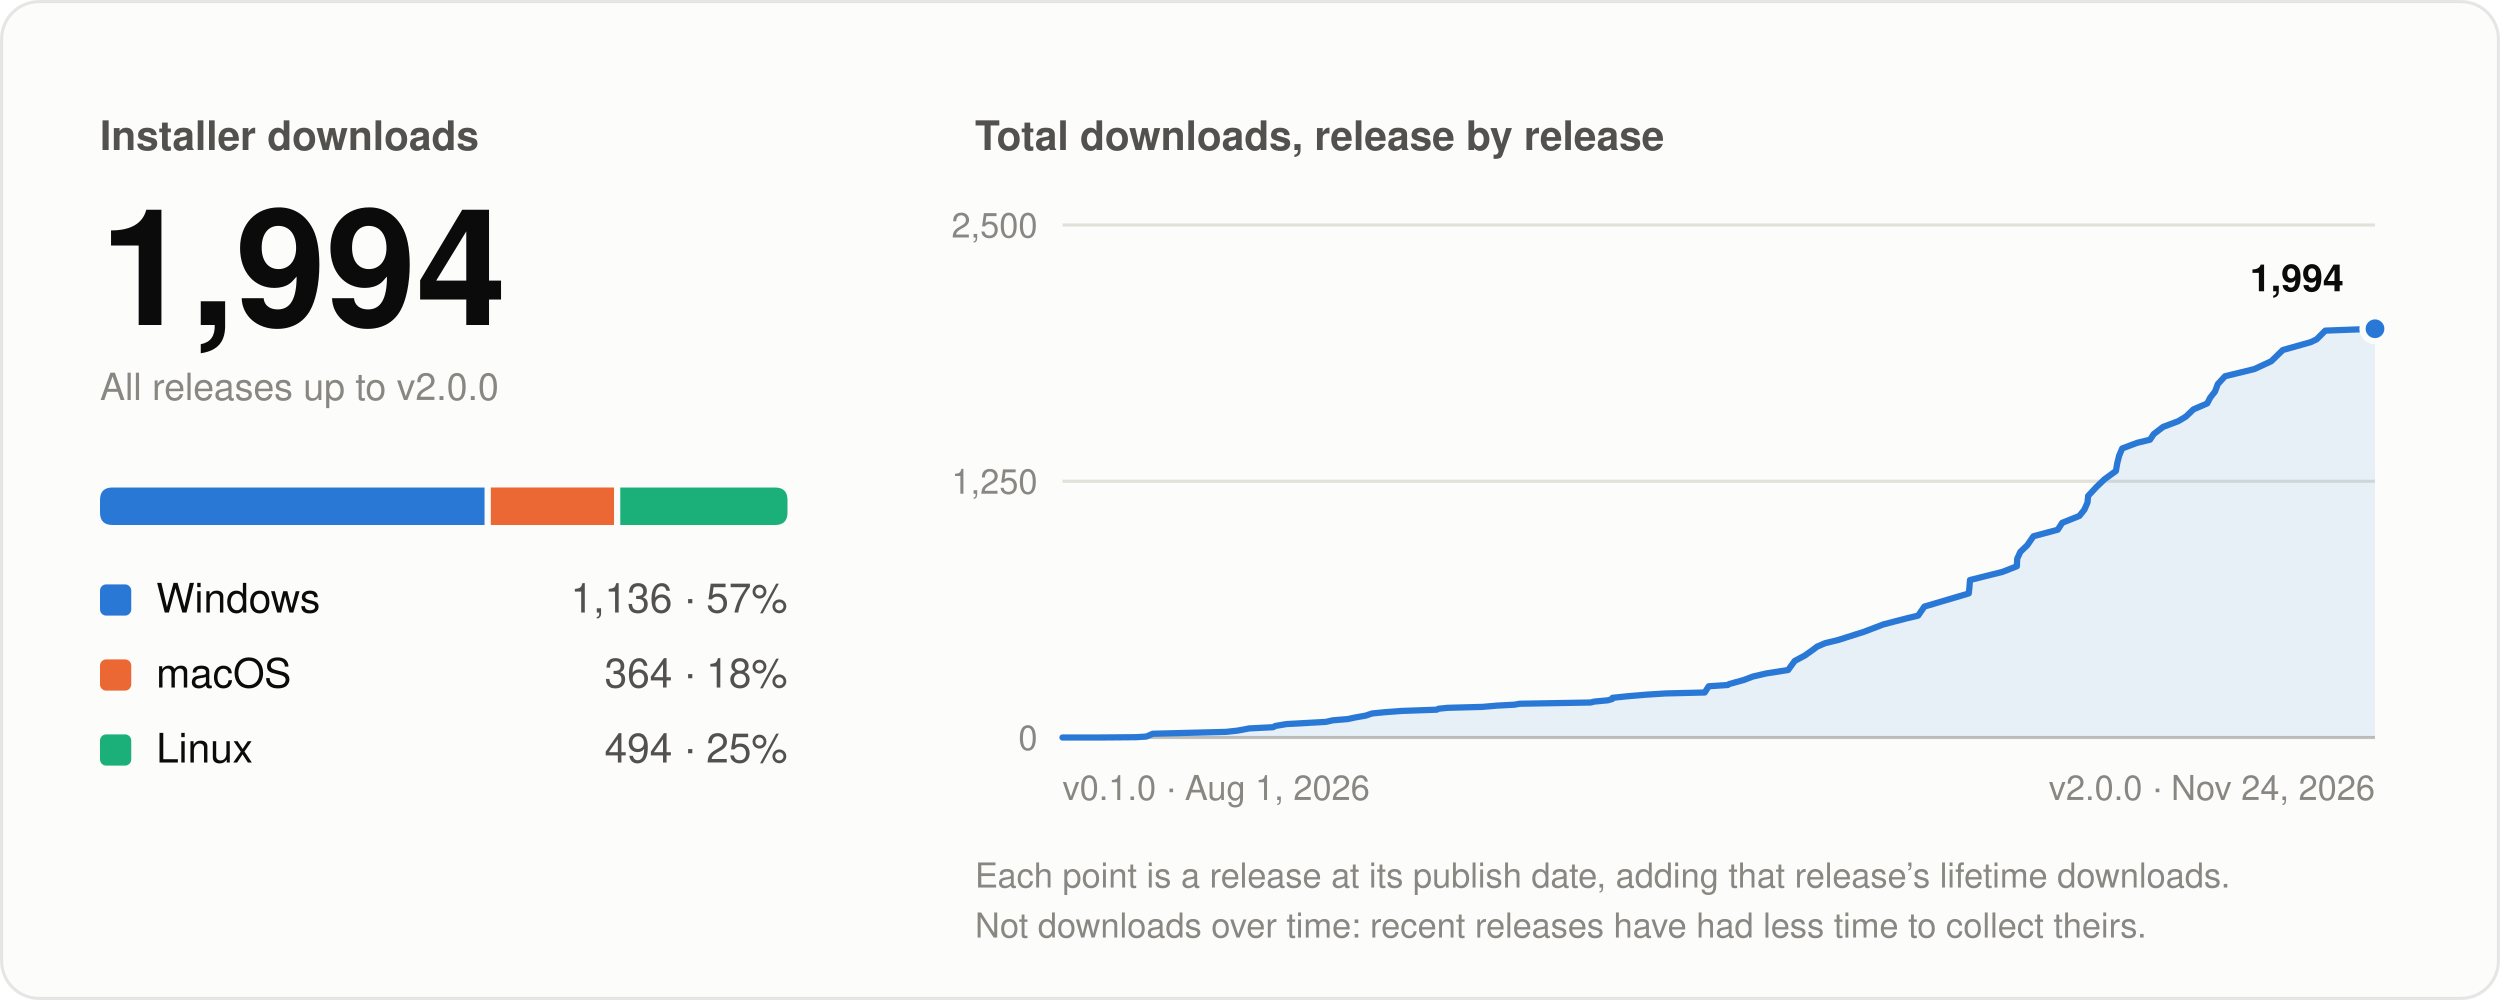
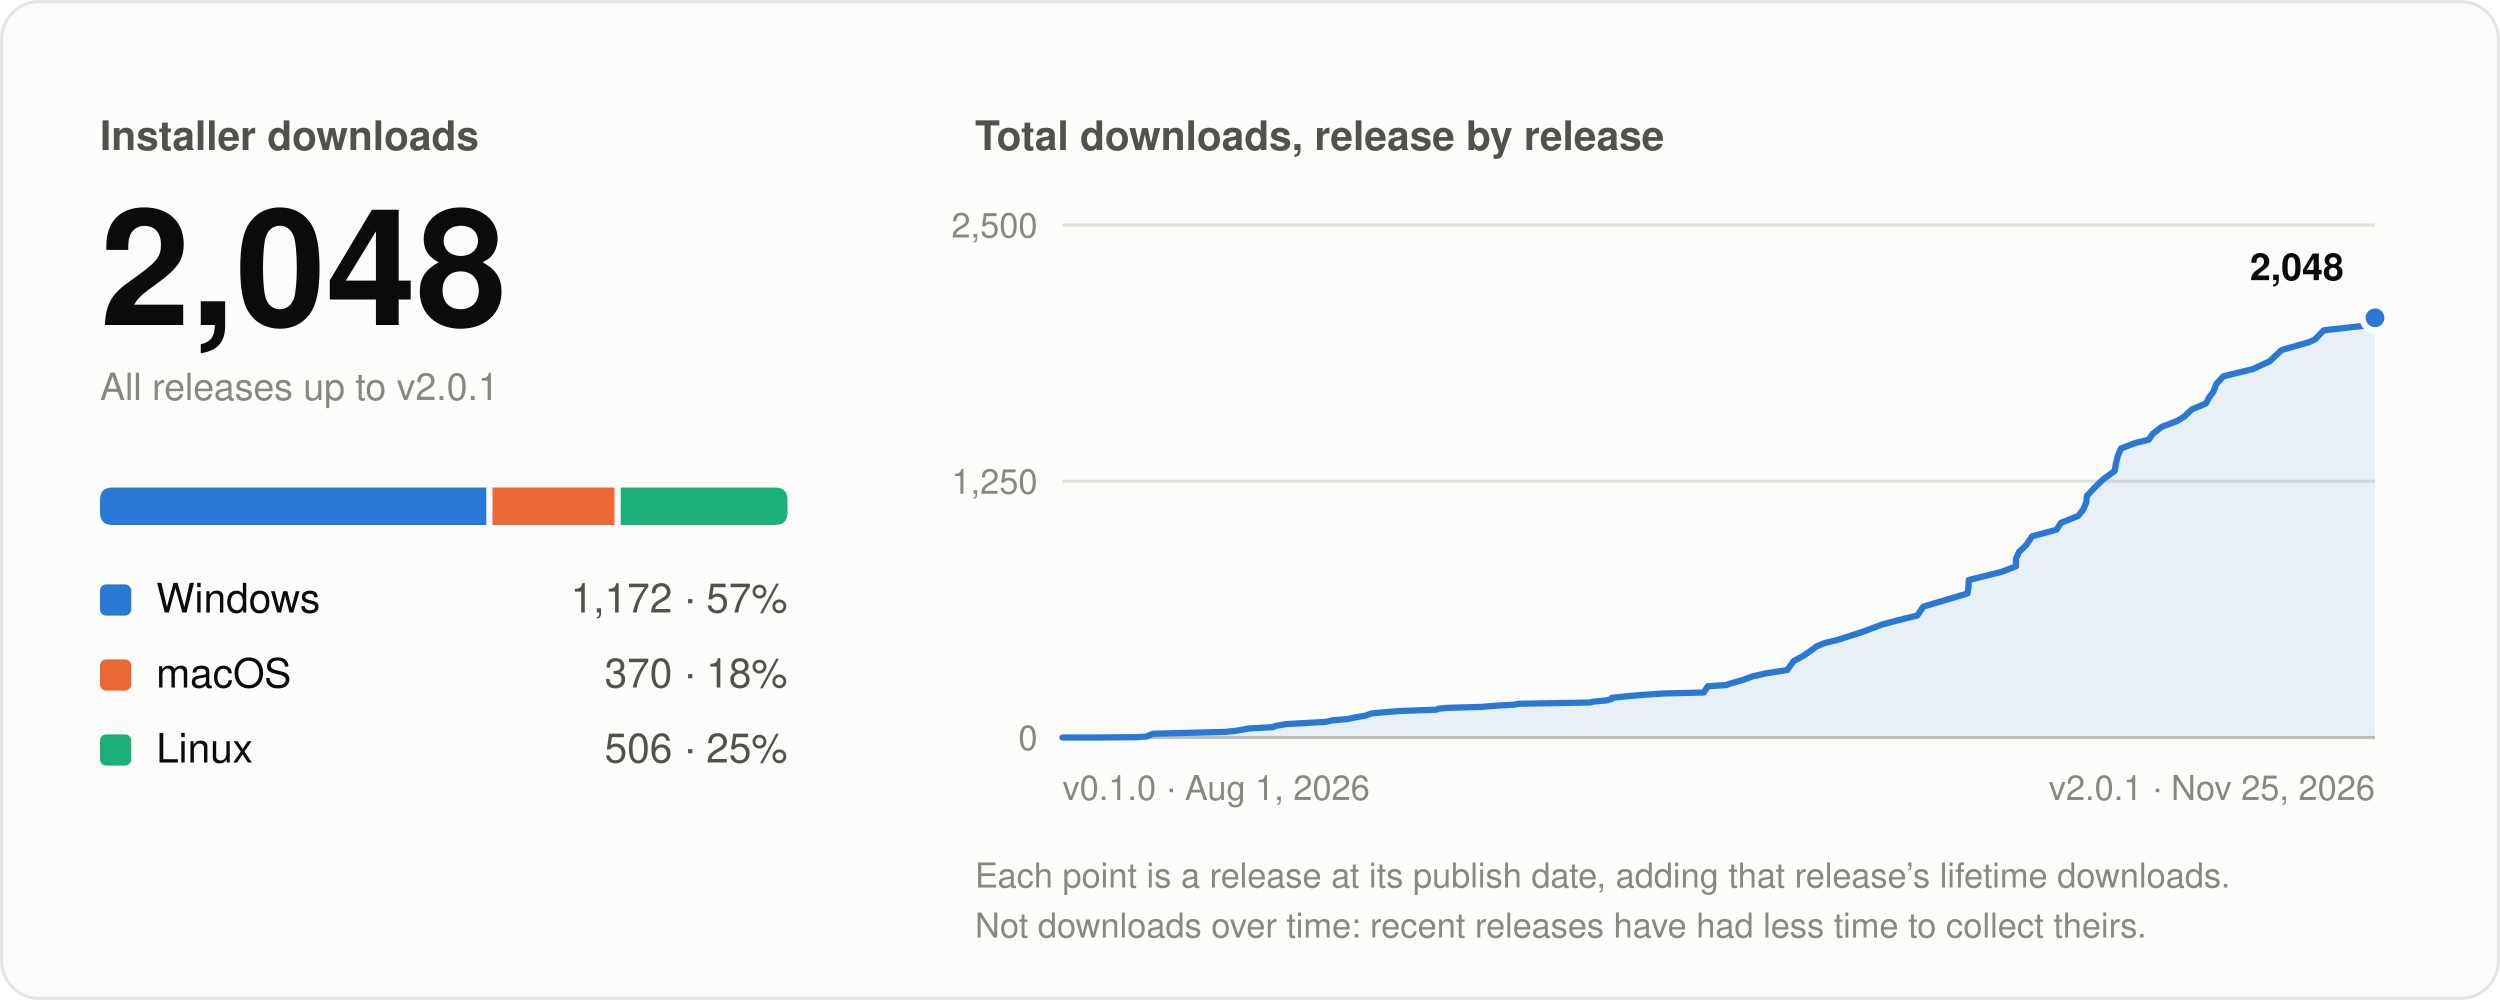
<svg xmlns="http://www.w3.org/2000/svg" width="800" height="320" viewBox="0 0 800 320" role="img" font-family="system-ui, -apple-system, &quot;Segoe UI&quot;, Helvetica, Arial, sans-serif">
  <rect x="0.5" y="0.5" width="799" height="319" rx="12" fill="#fcfcfb" stroke="rgba(11,11,11,0.10)" />
  <text x="32" y="48" font-size="13" font-weight="600" fill="#52514e" text-anchor="start">Installer downloads</text>
-   <text x="32" y="104" font-size="52" font-weight="700" fill="#0b0b0b" text-anchor="start">1,994</text>
-   <text x="32" y="128" font-size="12" font-weight="400" fill="#898781" text-anchor="start">All releases up to v2.0.0</text>
-   <path d="M36,156 H155.057 Q155.057,156 155.057,156 V168 Q155.057,168 155.057,168 H36 Q32,168 32,164 V160 Q32,156 36,156 Z" fill="#2a78d6" />
-   <path d="M157.057,156 H196.487 Q196.487,156 196.487,156 V168 Q196.487,168 196.487,168 H157.057 Q157.057,168 157.057,168 V156 Q157.057,156 157.057,156 Z" fill="#eb6834" />
-   <path d="M198.487,156 H248 Q252,156 252,160 V164 Q252,168 248,168 H198.487 Q198.487,168 198.487,168 V156 Q198.487,156 198.487,156 Z" fill="#1baf7a" />
+   <text x="32" y="104" font-size="52" font-weight="700" fill="#0b0b0b" text-anchor="start">2,048</text>
+   <text x="32" y="128" font-size="12" font-weight="400" fill="#898781" text-anchor="start">All releases up to v2.0.1</text>
+   <path d="M36,156 H155.609 Q155.609,156 155.609,156 V168 Q155.609,168 155.609,168 H36 Q32,168 32,164 V160 Q32,156 36,156 Z" fill="#2a78d6" />
+   <path d="M157.609,156 H196.633 Q196.633,156 196.633,156 V168 Q196.633,168 196.633,168 H157.609 Q157.609,168 157.609,168 V156 Q157.609,156 157.609,156 Z" fill="#eb6834" />
+   <path d="M198.633,156 H248 Q252,156 252,160 V164 Q252,168 248,168 H198.633 Q198.633,168 198.633,168 V156 Q198.633,156 198.633,156 Z" fill="#1baf7a" />
  <rect x="32" y="187" width="10" height="10" rx="2" fill="#2a78d6" />
  <text x="50" y="196" font-size="13" font-weight="400" fill="#0b0b0b" text-anchor="start">Windows</text>
-   <text x="252" y="196" font-size="13" font-weight="400" fill="#52514e" text-anchor="end">1,136 · 57%</text>
+   <text x="252" y="196" font-size="13" font-weight="400" fill="#52514e" text-anchor="end">1,172 · 57%</text>
  <rect x="32" y="211" width="10" height="10" rx="2" fill="#eb6834" />
  <text x="50" y="220" font-size="13" font-weight="400" fill="#0b0b0b" text-anchor="start">macOS</text>
-   <text x="252" y="220" font-size="13" font-weight="400" fill="#52514e" text-anchor="end">364 · 18%</text>
+   <text x="252" y="220" font-size="13" font-weight="400" fill="#52514e" text-anchor="end">370 · 18%</text>
  <rect x="32" y="235" width="10" height="10" rx="2" fill="#1baf7a" />
  <text x="50" y="244" font-size="13" font-weight="400" fill="#0b0b0b" text-anchor="start">Linux</text>
-   <text x="252" y="244" font-size="13" font-weight="400" fill="#52514e" text-anchor="end">494 · 25%</text>
+   <text x="252" y="244" font-size="13" font-weight="400" fill="#52514e" text-anchor="end">506 · 25%</text>
  <text x="312" y="48" font-size="13" font-weight="600" fill="#52514e" text-anchor="start">Total downloads, release by release</text>
  <line x1="340" x2="760" y1="236" y2="236" stroke="#c3c2b7" stroke-width="1" />
  <text x="332" y="240" font-size="11" font-weight="400" fill="#898781" text-anchor="end">0</text>
  <line x1="340" x2="760" y1="154" y2="154" stroke="#e1e0d9" stroke-width="1" />
  <text x="332" y="158" font-size="11" font-weight="400" fill="#898781" text-anchor="end">1,250</text>
  <line x1="340" x2="760" y1="72" y2="72" stroke="#e1e0d9" stroke-width="1" />
  <text x="332" y="76" font-size="11" font-weight="400" fill="#898781" text-anchor="end">2,500</text>
-   <path d="M340.0,236.0 L340.0,236.0 L343.7,236.0 L351.2,236.0 L351.6,236.0 L363.5,235.9 L366.8,235.7 L368.9,234.8 L392.3,234.2 L396.0,233.8 L399.7,233.1 L407.4,232.7 L408.1,232.3 L411.7,231.7 L419.0,231.3 L424.3,231.0 L426.5,230.5 L431.3,230.1 L433.6,229.6 L437.0,229.0 L439.1,228.3 L443.2,227.9 L448.5,227.5 L459.8,227.1 L460.3,226.8 L463.2,226.5 L474.4,226.2 L479.0,225.8 L484.6,225.5 L486.3,225.2 L509.0,224.8 L510.2,224.5 L514.5,224.1 L515.9,223.7 L516.0,223.3 L520.8,222.8 L526.7,222.3 L533.0,221.9 L545.5,221.6 L546.8,219.6 L552.9,219.2 L553.3,218.9 L558.0,217.6 L560.9,216.5 L565.2,215.5 L572.2,214.4 L574.3,211.5 L577.5,209.8 L579.9,208.1 L581.5,206.9 L584.1,205.8 L588.2,204.8 L596.4,202.2 L602.7,199.8 L610.4,197.8 L613.8,197.0 L615.8,194.1 L630.0,189.9 L630.2,188.1 L630.4,185.6 L640.8,183.0 L645.4,181.2 L645.5,178.8 L646.5,176.6 L648.7,174.5 L650.7,171.6 L658.5,169.5 L659.9,167.3 L665.4,165.1 L667.0,163.1 L668.0,160.8 L668.2,158.7 L670.9,155.8 L673.4,153.4 L677.1,150.7 L677.5,148.3 L678.1,145.9 L679.1,143.5 L683.9,141.7 L688.0,140.7 L689.2,138.9 L692.2,136.6 L697.0,134.8 L699.5,133.3 L701.9,131.0 L706.3,129.1 L707.3,127.2 L708.8,125.3 L709.7,122.9 L712.0,120.4 L721.4,118.1 L726.8,115.6 L730.5,112.0 L739.4,109.5 L741.3,108.6 L744.1,105.8 L760.0,105.2 L760.0,236 L340.0,236 Z" fill="#2a78d6" fill-opacity="0.1" />
-   <path d="M340.0,236.0 L340.0,236.0 L343.7,236.0 L351.2,236.0 L351.6,236.0 L363.5,235.9 L366.8,235.7 L368.9,234.8 L392.3,234.2 L396.0,233.8 L399.7,233.1 L407.4,232.7 L408.1,232.3 L411.7,231.7 L419.0,231.3 L424.3,231.0 L426.5,230.5 L431.3,230.1 L433.6,229.6 L437.0,229.0 L439.1,228.3 L443.2,227.9 L448.5,227.5 L459.8,227.1 L460.3,226.8 L463.2,226.5 L474.4,226.2 L479.0,225.8 L484.6,225.5 L486.3,225.2 L509.0,224.8 L510.2,224.5 L514.5,224.1 L515.9,223.7 L516.0,223.3 L520.8,222.8 L526.7,222.3 L533.0,221.9 L545.5,221.6 L546.8,219.6 L552.9,219.2 L553.3,218.9 L558.0,217.6 L560.9,216.5 L565.2,215.5 L572.2,214.4 L574.3,211.5 L577.5,209.8 L579.9,208.1 L581.5,206.9 L584.1,205.8 L588.2,204.8 L596.4,202.2 L602.7,199.8 L610.4,197.8 L613.8,197.0 L615.8,194.1 L630.0,189.9 L630.2,188.1 L630.4,185.6 L640.8,183.0 L645.4,181.2 L645.5,178.8 L646.5,176.6 L648.7,174.5 L650.7,171.6 L658.5,169.5 L659.9,167.3 L665.4,165.1 L667.0,163.1 L668.0,160.8 L668.2,158.7 L670.9,155.8 L673.4,153.4 L677.1,150.7 L677.5,148.3 L678.1,145.9 L679.1,143.5 L683.9,141.7 L688.0,140.7 L689.2,138.9 L692.2,136.6 L697.0,134.8 L699.5,133.3 L701.9,131.0 L706.3,129.1 L707.3,127.2 L708.8,125.3 L709.7,122.9 L712.0,120.4 L721.4,118.1 L726.8,115.6 L730.5,112.0 L739.4,109.5 L741.3,108.6 L744.1,105.8 L760.0,105.2" fill="none" stroke="#2a78d6" stroke-width="2" stroke-linejoin="round" stroke-linecap="round" />
-   <circle cx="760.0" cy="105.2" r="4" fill="#2a78d6" stroke="#fcfcfb" stroke-width="2" />
-   <text x="750" y="93.194" font-size="12" font-weight="600" fill="#0b0b0b" text-anchor="end">1,994</text>
+   <path d="M340.0,236.0 L340.0,236.0 L343.7,236.0 L351.1,236.0 L351.6,236.0 L363.5,235.9 L366.8,235.7 L368.9,234.8 L392.2,234.2 L395.9,233.8 L399.6,233.1 L407.4,232.7 L408.1,232.3 L411.6,231.7 L418.9,231.3 L424.2,231.0 L426.4,230.5 L431.2,230.1 L433.5,229.6 L436.9,229.0 L438.9,228.3 L443.0,227.9 L448.4,227.5 L459.7,227.1 L460.2,226.8 L463.1,226.5 L474.2,226.2 L478.8,225.8 L484.4,225.5 L486.1,225.2 L508.8,224.8 L510.0,224.5 L514.3,224.1 L515.7,223.7 L515.8,223.3 L520.6,222.8 L526.5,222.3 L532.7,221.9 L545.2,221.6 L546.5,219.6 L552.6,219.2 L553.1,218.9 L557.7,217.6 L560.6,216.5 L564.9,215.5 L571.9,214.4 L574.0,211.5 L577.2,209.8 L579.6,208.1 L581.2,206.9 L583.8,205.8 L587.9,204.8 L596.0,202.2 L602.4,199.8 L610.0,197.8 L613.5,197.0 L615.5,194.1 L629.6,189.9 L629.9,188.1 L630.0,185.6 L640.5,183.0 L645.1,181.2 L645.1,178.8 L646.1,176.6 L648.3,174.5 L650.3,171.6 L658.1,169.5 L659.5,167.3 L665.0,165.1 L666.6,163.1 L667.6,160.8 L667.8,158.7 L670.5,155.8 L673.0,153.4 L676.7,150.7 L677.1,148.3 L677.7,145.9 L678.7,143.5 L683.5,141.7 L687.6,140.7 L688.8,138.9 L691.7,136.6 L696.5,134.8 L699.0,133.3 L701.4,131.0 L705.9,129.1 L706.9,127.2 L708.3,125.3 L709.2,122.9 L711.5,120.4 L720.9,118.1 L726.3,115.6 L730.1,112.0 L738.9,109.5 L740.8,108.6 L743.6,105.7 L759.5,103.9 L760.0,101.7 L760.0,236 L340.0,236 Z" fill="#2a78d6" fill-opacity="0.1" />
+   <path d="M340.0,236.0 L340.0,236.0 L343.7,236.0 L351.1,236.0 L351.6,236.0 L363.5,235.9 L366.8,235.7 L368.9,234.8 L392.2,234.2 L395.9,233.8 L399.6,233.1 L407.4,232.7 L408.1,232.3 L411.6,231.7 L418.9,231.3 L424.2,231.0 L426.4,230.5 L431.2,230.1 L433.5,229.6 L436.9,229.0 L438.9,228.3 L443.0,227.9 L448.4,227.5 L459.7,227.1 L460.2,226.8 L463.1,226.5 L474.2,226.2 L478.8,225.8 L484.4,225.5 L486.1,225.2 L508.8,224.8 L510.0,224.5 L514.3,224.1 L515.7,223.7 L515.8,223.3 L520.6,222.8 L526.5,222.3 L532.7,221.9 L545.2,221.6 L546.5,219.6 L552.6,219.2 L553.1,218.9 L557.7,217.6 L560.6,216.5 L564.9,215.5 L571.9,214.4 L574.0,211.5 L577.2,209.8 L579.6,208.1 L581.2,206.9 L583.8,205.8 L587.9,204.8 L596.0,202.2 L602.4,199.8 L610.0,197.8 L613.5,197.0 L615.5,194.1 L629.6,189.9 L629.9,188.1 L630.0,185.6 L640.5,183.0 L645.1,181.2 L645.1,178.8 L646.1,176.6 L648.3,174.5 L650.3,171.6 L658.1,169.5 L659.5,167.3 L665.0,165.1 L666.6,163.1 L667.6,160.8 L667.8,158.7 L670.5,155.8 L673.0,153.4 L676.7,150.7 L677.1,148.3 L677.7,145.9 L678.7,143.5 L683.5,141.7 L687.6,140.7 L688.8,138.9 L691.7,136.6 L696.5,134.8 L699.0,133.3 L701.4,131.0 L705.9,129.1 L706.9,127.2 L708.3,125.3 L709.2,122.9 L711.5,120.4 L720.9,118.1 L726.3,115.6 L730.1,112.0 L738.9,109.5 L740.8,108.6 L743.6,105.7 L759.5,103.9 L760.0,101.7" fill="none" stroke="#2a78d6" stroke-width="2" stroke-linejoin="round" stroke-linecap="round" />
+   <circle cx="760.0" cy="101.7" r="4" fill="#2a78d6" stroke="#fcfcfb" stroke-width="2" />
+   <text x="750" y="89.651" font-size="12" font-weight="600" fill="#0b0b0b" text-anchor="end">2,048</text>
  <text x="340" y="256" font-size="11" font-weight="400" fill="#898781" text-anchor="start">v0.1.0 · Aug 1, 2026</text>
-   <text x="760" y="256" font-size="11" font-weight="400" fill="#898781" text-anchor="end">v2.0.0 · Nov 24, 2026</text>
+   <text x="760" y="256" font-size="11" font-weight="400" fill="#898781" text-anchor="end">v2.0.1 · Nov 25, 2026</text>
  <text x="312" y="284" font-size="11" font-weight="400" fill="#898781" text-anchor="start">Each point is a release at its publish date, adding that release’s lifetime downloads.</text>
  <text x="312" y="300" font-size="11" font-weight="400" fill="#898781" text-anchor="start">Not downloads over time: recent releases have had less time to collect theirs.</text>
</svg>
